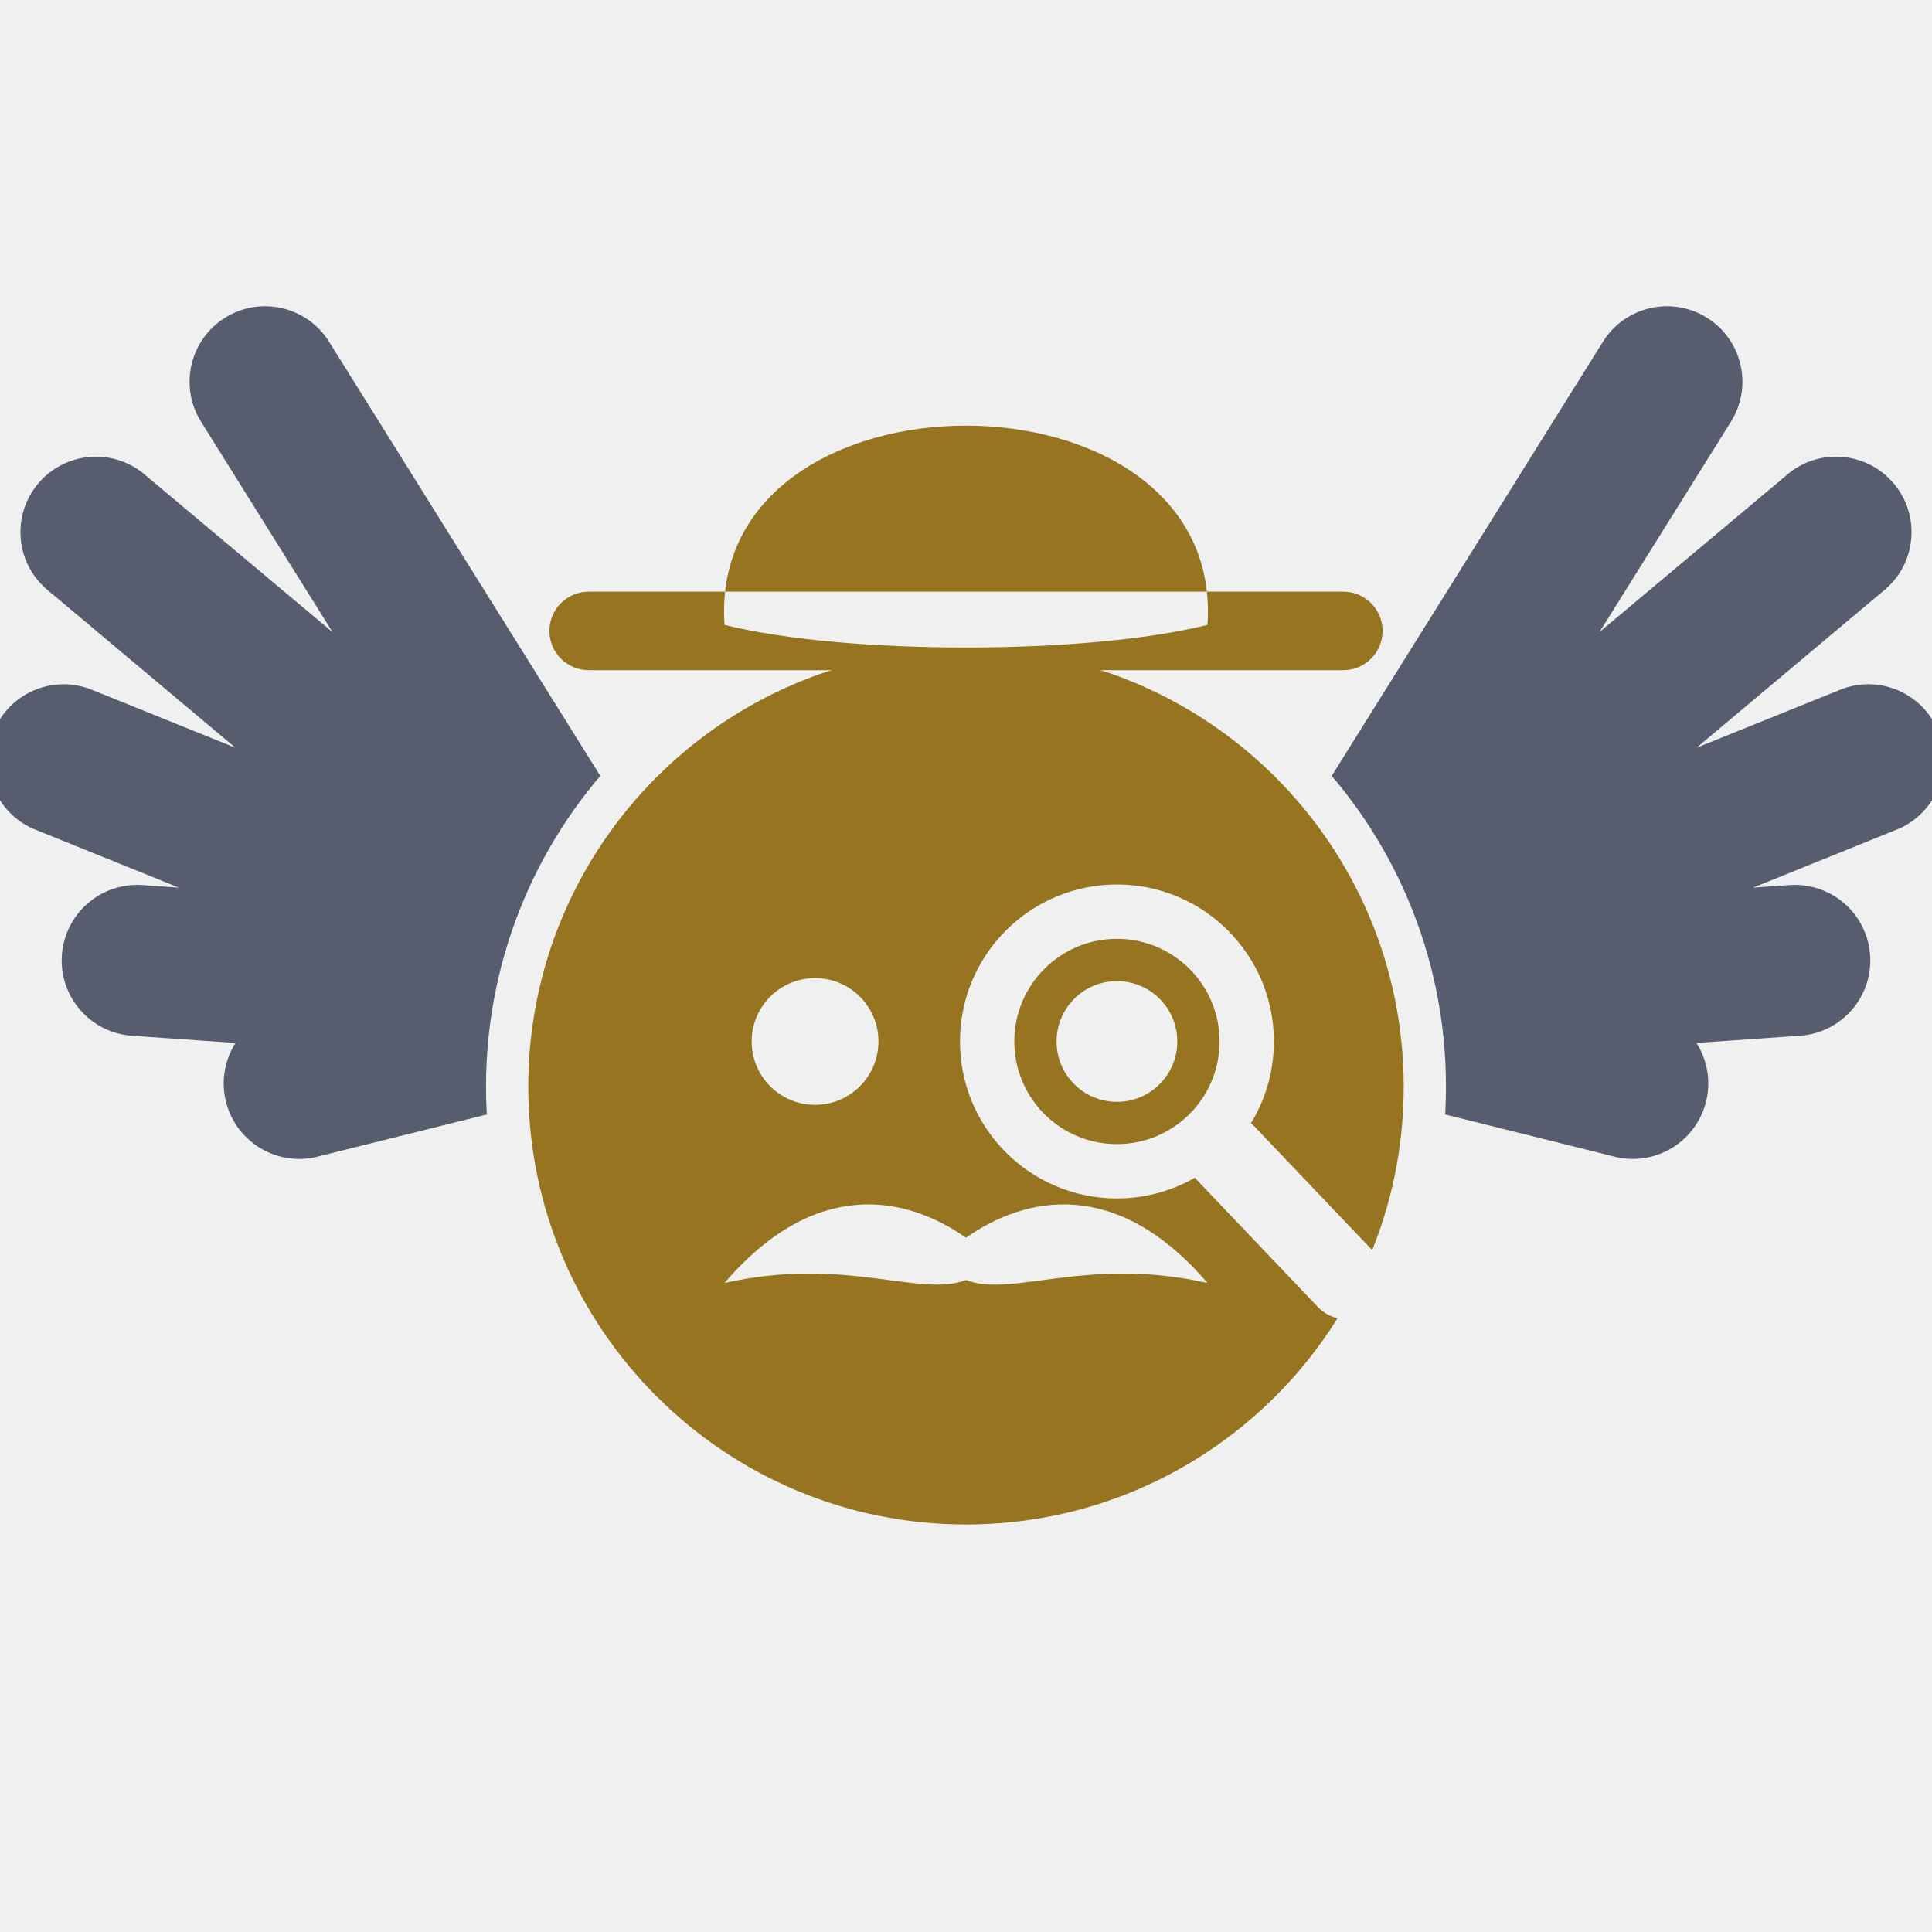
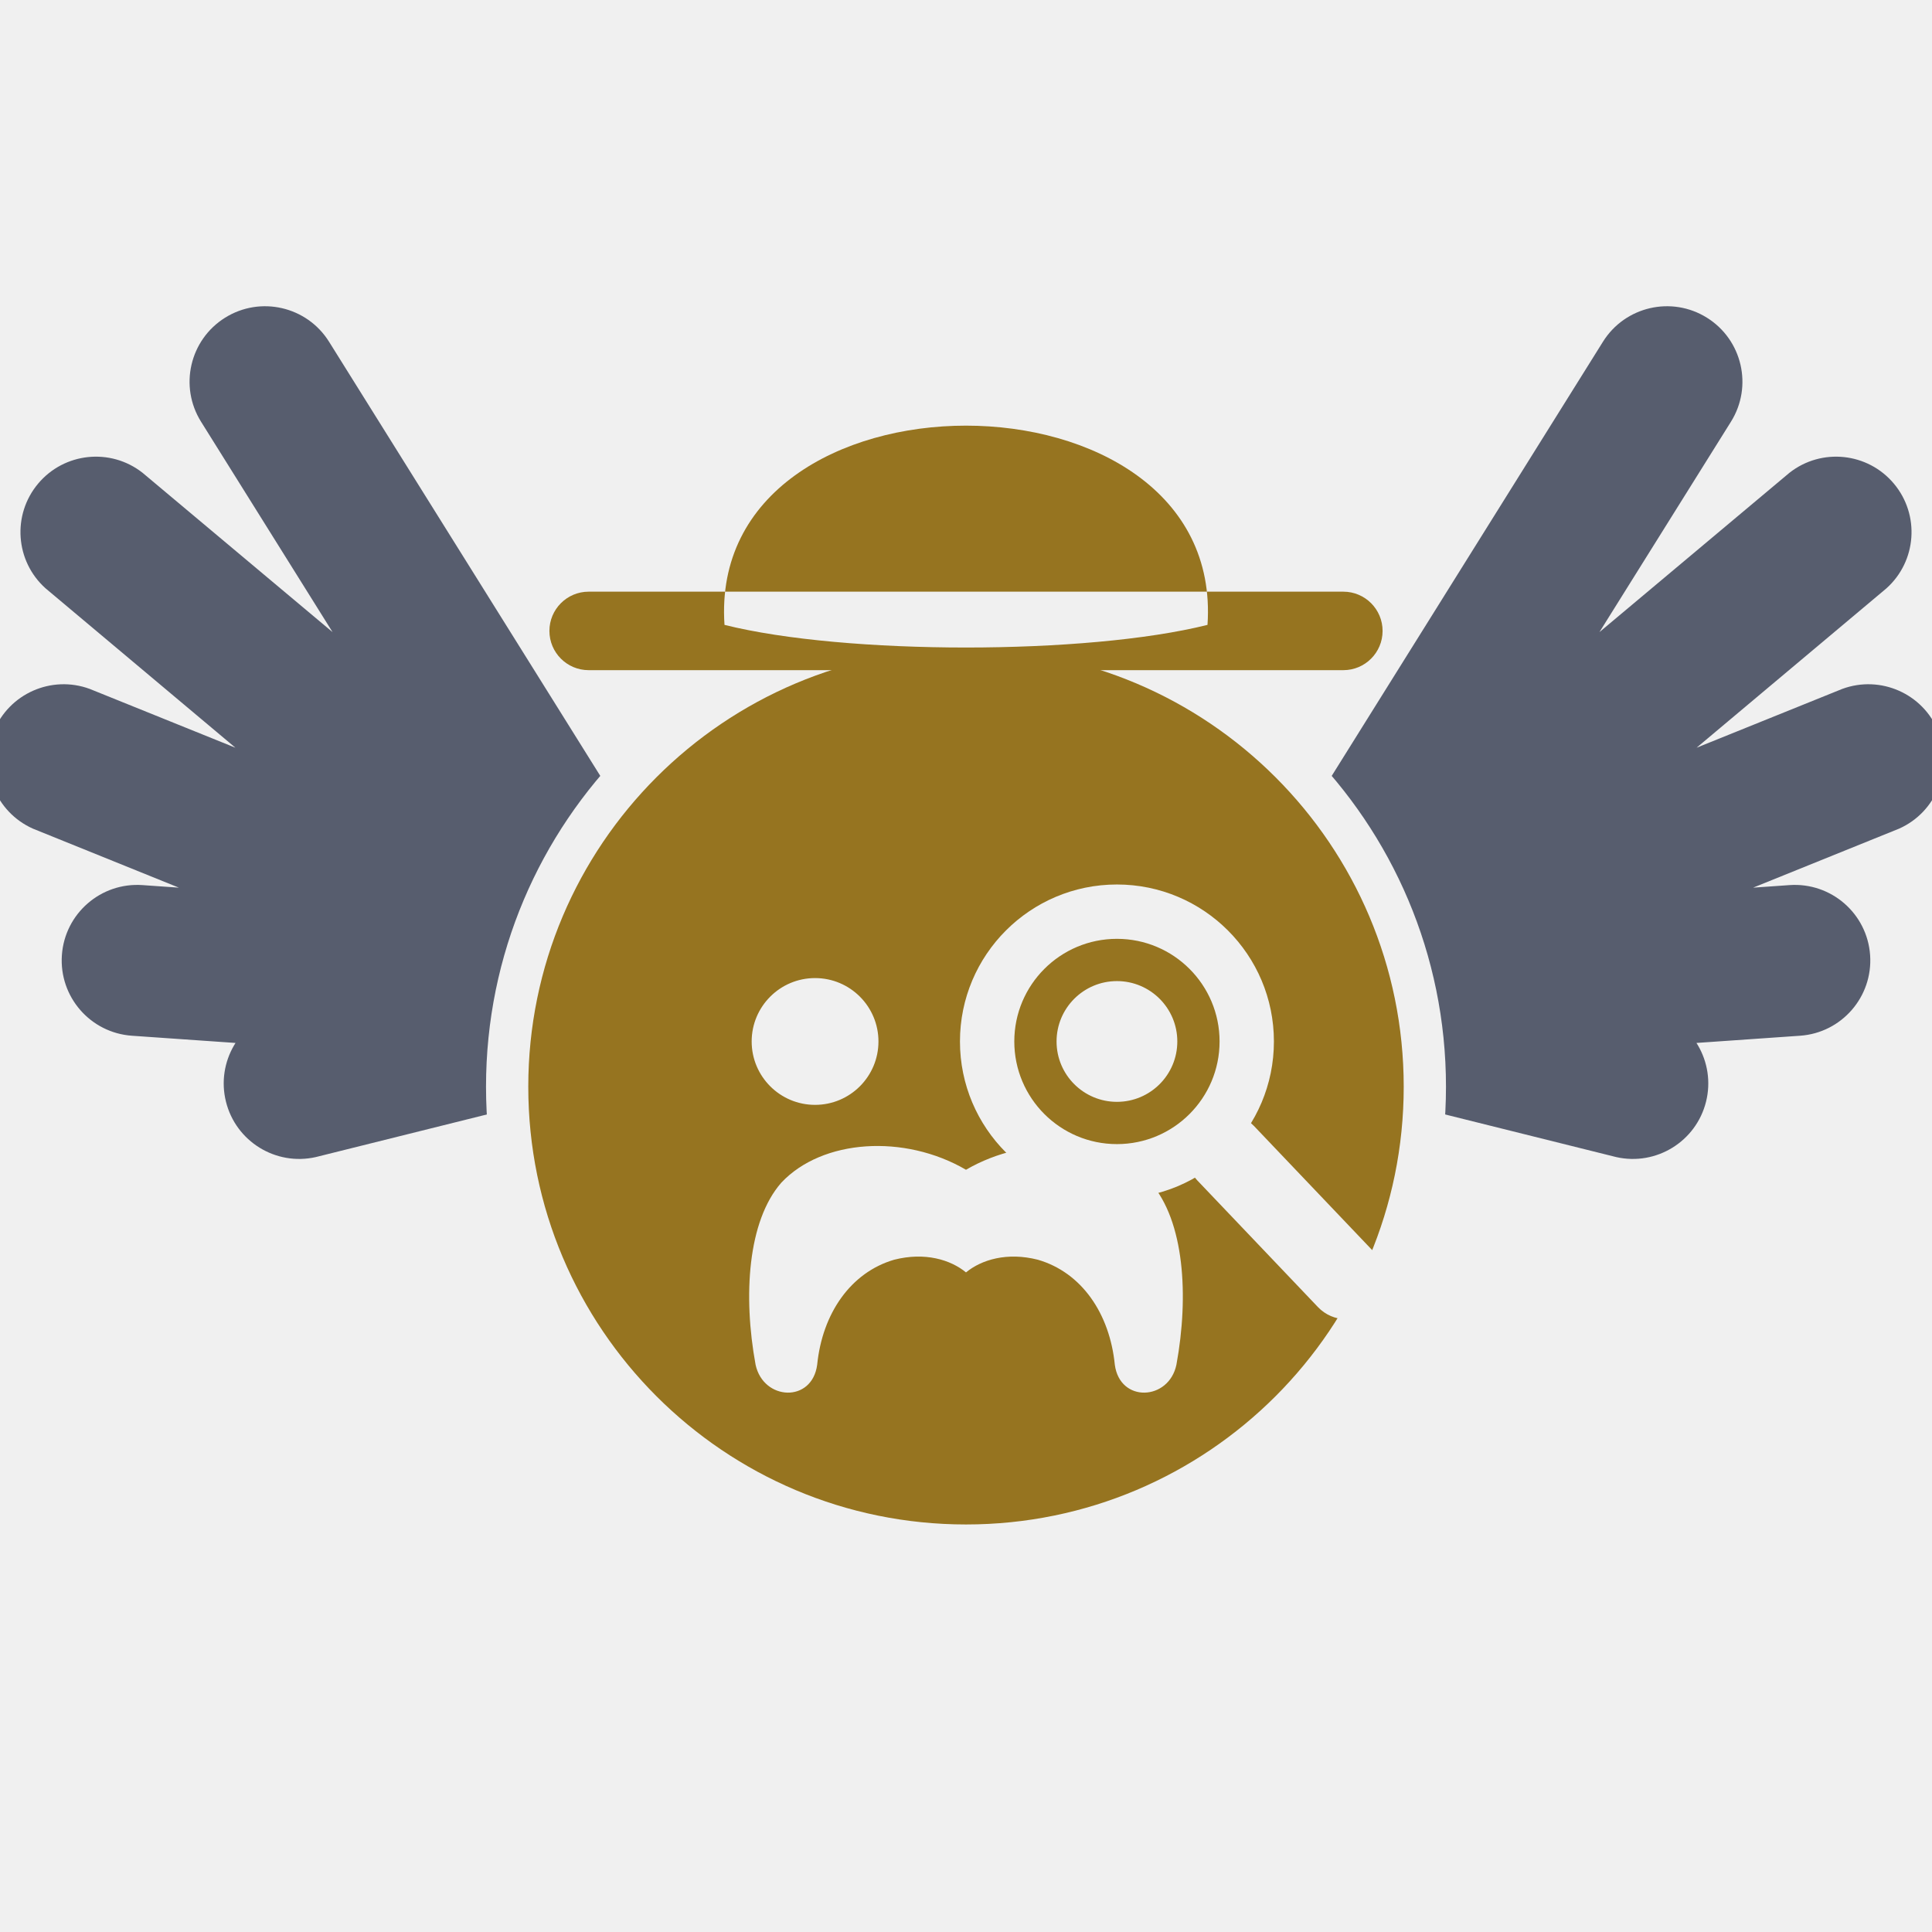
<svg xmlns="http://www.w3.org/2000/svg" viewBox="0 0 64 64">
  <defs>
    <mask id="ms2" maskUnits="userSpaceOnUse" x="0" y="0" width="64" height="64">
      <rect width="64" height="64" fill="#ffffff" />
-       <path fill="#000000" d="M24.9 34.5A2.1 2.1 0 1 0 29.1 34.5A2.1 2.1 0 1 0 24.9 34.5ZM35 34.5A2 2 0 1 0 39 34.5A2 2 0 1 0 35 34.5ZM39.66 39.1L43.66 43.3A1.3 1.3 0 0 0 45.54 41.5L41.54 37.3A1.3 1.3 0 0 0 39.66 39.1ZM24 42.5C27 39 30 39.6 32 41C34 39.6 37 39 40 42.5C36 41.6 33.5 43 32 42.4C30.5 43 28 41.6 24 42.5Z" />
+       <path fill="#000000" d="M24.9 34.5A2.1 2.1 0 1 0 29.1 34.5A2.1 2.1 0 1 0 24.9 34.5ZM35 34.5A2 2 0 1 0 39 34.5A2 2 0 1 0 35 34.5ZM39.66 39.1L43.66 43.3A1.3 1.3 0 0 0 45.54 41.5L41.54 37.3A1.3 1.3 0 0 0 39.66 39.1ZM32 38.75C34.04 37.56 36.76 37.73 38.12 39.18C39.23 40.45 39.39 42.92 38.97 45.21C38.72 46.4 37.1 46.48 36.93 45.21C36.76 43.51 35.83 42.15 34.38 41.73C33.36 41.47 32.51 41.73 32 42.15C31.49 41.73 30.64 41.47 29.62 41.73C28.18 42.15 27.24 43.51 27.07 45.21C26.9 46.48 25.29 46.4 25.03 45.21C24.61 42.92 24.77 40.45 25.88 39.18C27.24 37.73 29.96 37.56 32 38.75Z" />
      <path fill="#000000" fill-rule="evenodd" d="M31.8 34.5A5.2 5.2 0 1 0 42.2 34.5A5.2 5.2 0 1 0 31.8 34.5ZM33.6 34.5A3.4 3.4 0 1 0 40.4 34.5A3.4 3.4 0 1 0 33.6 34.5Z" />
    </mask>
    <mask id="ws2" maskUnits="userSpaceOnUse" x="0" y="0" width="64" height="64">
      <rect width="64" height="64" fill="#ffffff" />
      <path fill="#000000" d="M16.1 36A15.9 15.9 0 1 0 47.9 36A15.9 15.9 0 1 0 16.1 36Z" />
    </mask>
  </defs>
  <path fill="#575d6e" mask="url(#ws2)" d="M23.62 31.68L10.9 11.32A2.5 2.5 0 0 0 6.66 13.97L19.38 34.32A2.5 2.5 0 0 0 23.62 31.68ZM23.11 31.08L4.72 15.66A2.5 2.5 0 0 0 1.51 19.49L19.89 34.92A2.5 2.5 0 0 0 23.11 31.08ZM22.44 30.68L2.97 22.82A2.5 2.5 0 0 0 1.09 27.45L20.56 35.32A2.5 2.5 0 0 0 22.44 30.68ZM21.67 30.51L4.72 29.32A2.5 2.5 0 0 0 4.37 34.31L21.33 35.49A2.5 2.5 0 0 0 21.67 30.51ZM20.9 30.57L9.25 33.48A2.5 2.5 0 0 0 10.46 38.33L22.1 35.43A2.5 2.5 0 0 0 20.9 30.57ZM44.62 34.32L57.34 13.97A2.5 2.5 0 0 0 53.1 11.32L40.38 31.68A2.5 2.5 0 0 0 44.62 34.32ZM44.11 34.92L62.49 19.49A2.5 2.5 0 0 0 59.28 15.66L40.89 31.08A2.5 2.5 0 0 0 44.11 34.92ZM43.44 35.32L62.91 27.45A2.5 2.5 0 0 0 61.03 22.82L41.56 30.68A2.5 2.5 0 0 0 43.44 35.32ZM42.67 35.49L59.63 34.31A2.5 2.5 0 0 0 59.28 29.32L42.33 30.51A2.5 2.5 0 0 0 42.67 35.49ZM41.9 35.43L53.54 38.33A2.5 2.5 0 0 0 54.75 33.48L43.1 30.57A2.5 2.5 0 0 0 41.9 35.43Z" />
  <path fill="#967420" mask="url(#ms2)" d="M17.5 36A14.5 14.5 0 1 0 46.5 36A14.5 14.5 0 1 0 17.5 36Z" />
  <path fill="#967420" d="M24 20.7C23.4 11.9 40.6 11.9 40 20.7C36 21.7 28 21.7 24 20.7ZM19.5 22.2L44.5 22.2A1.3 1.3 0 0 0 44.5 19.6L19.5 19.6A1.3 1.3 0 0 0 19.5 22.2Z" />
</svg>
